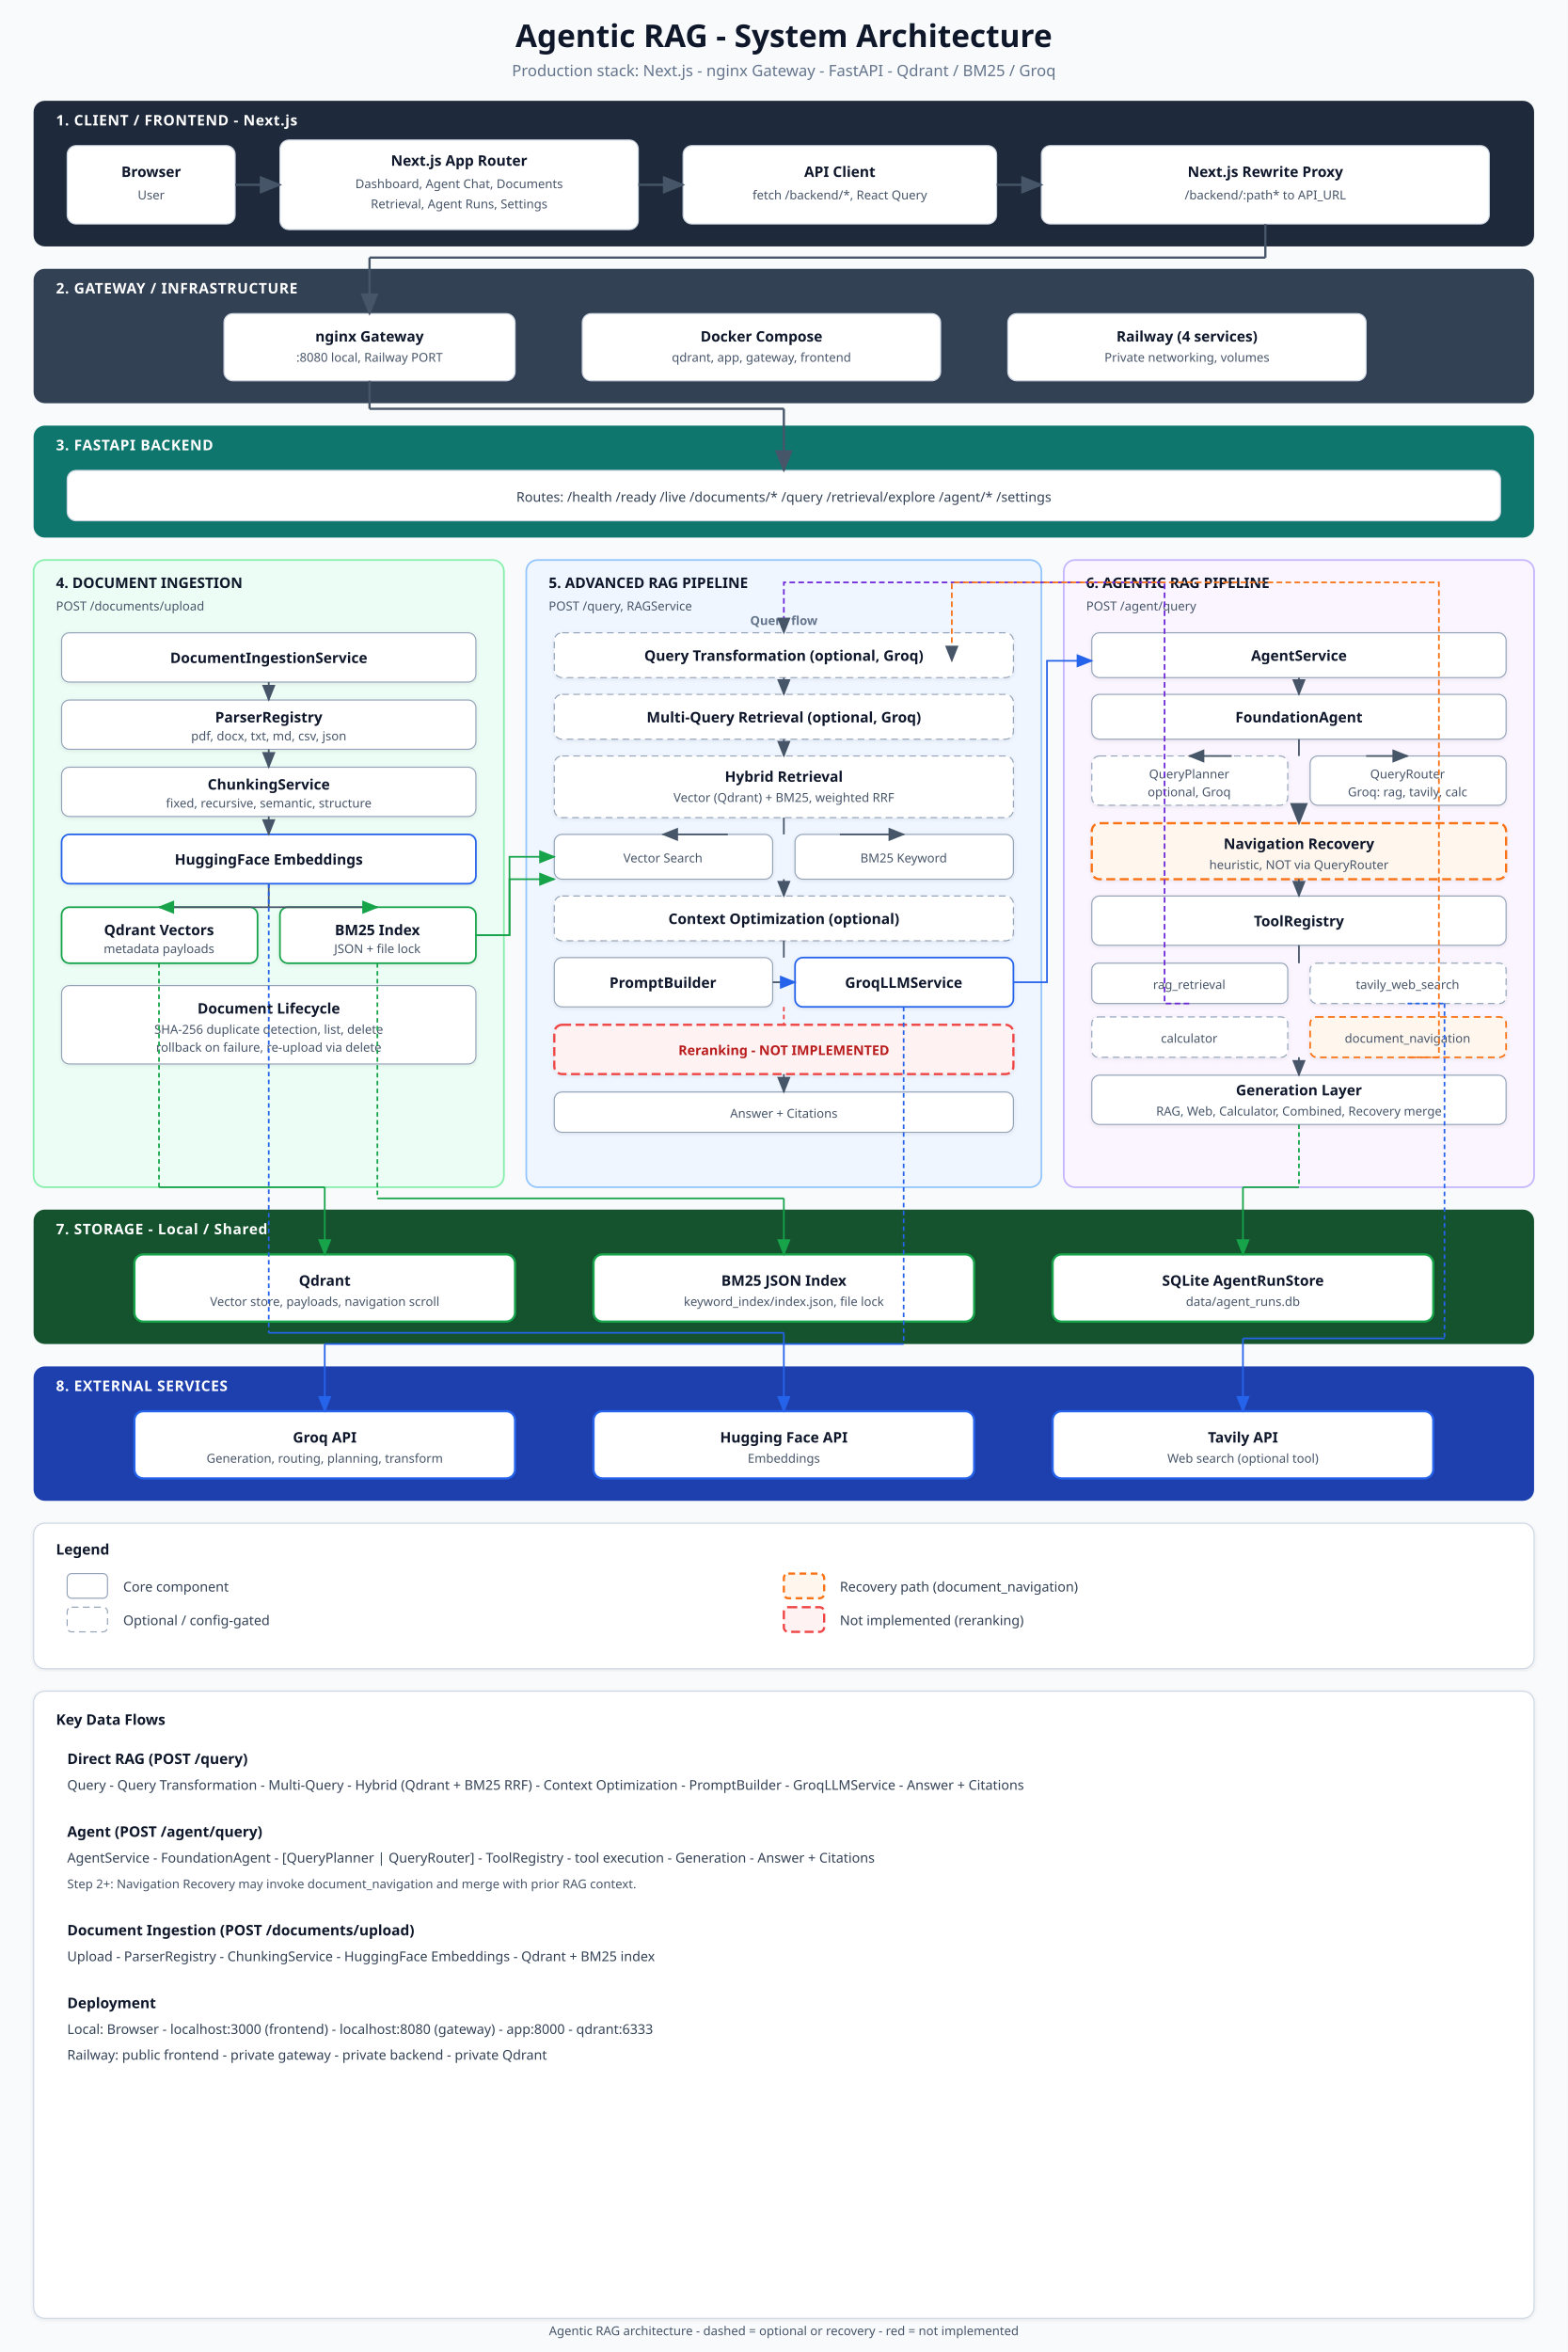
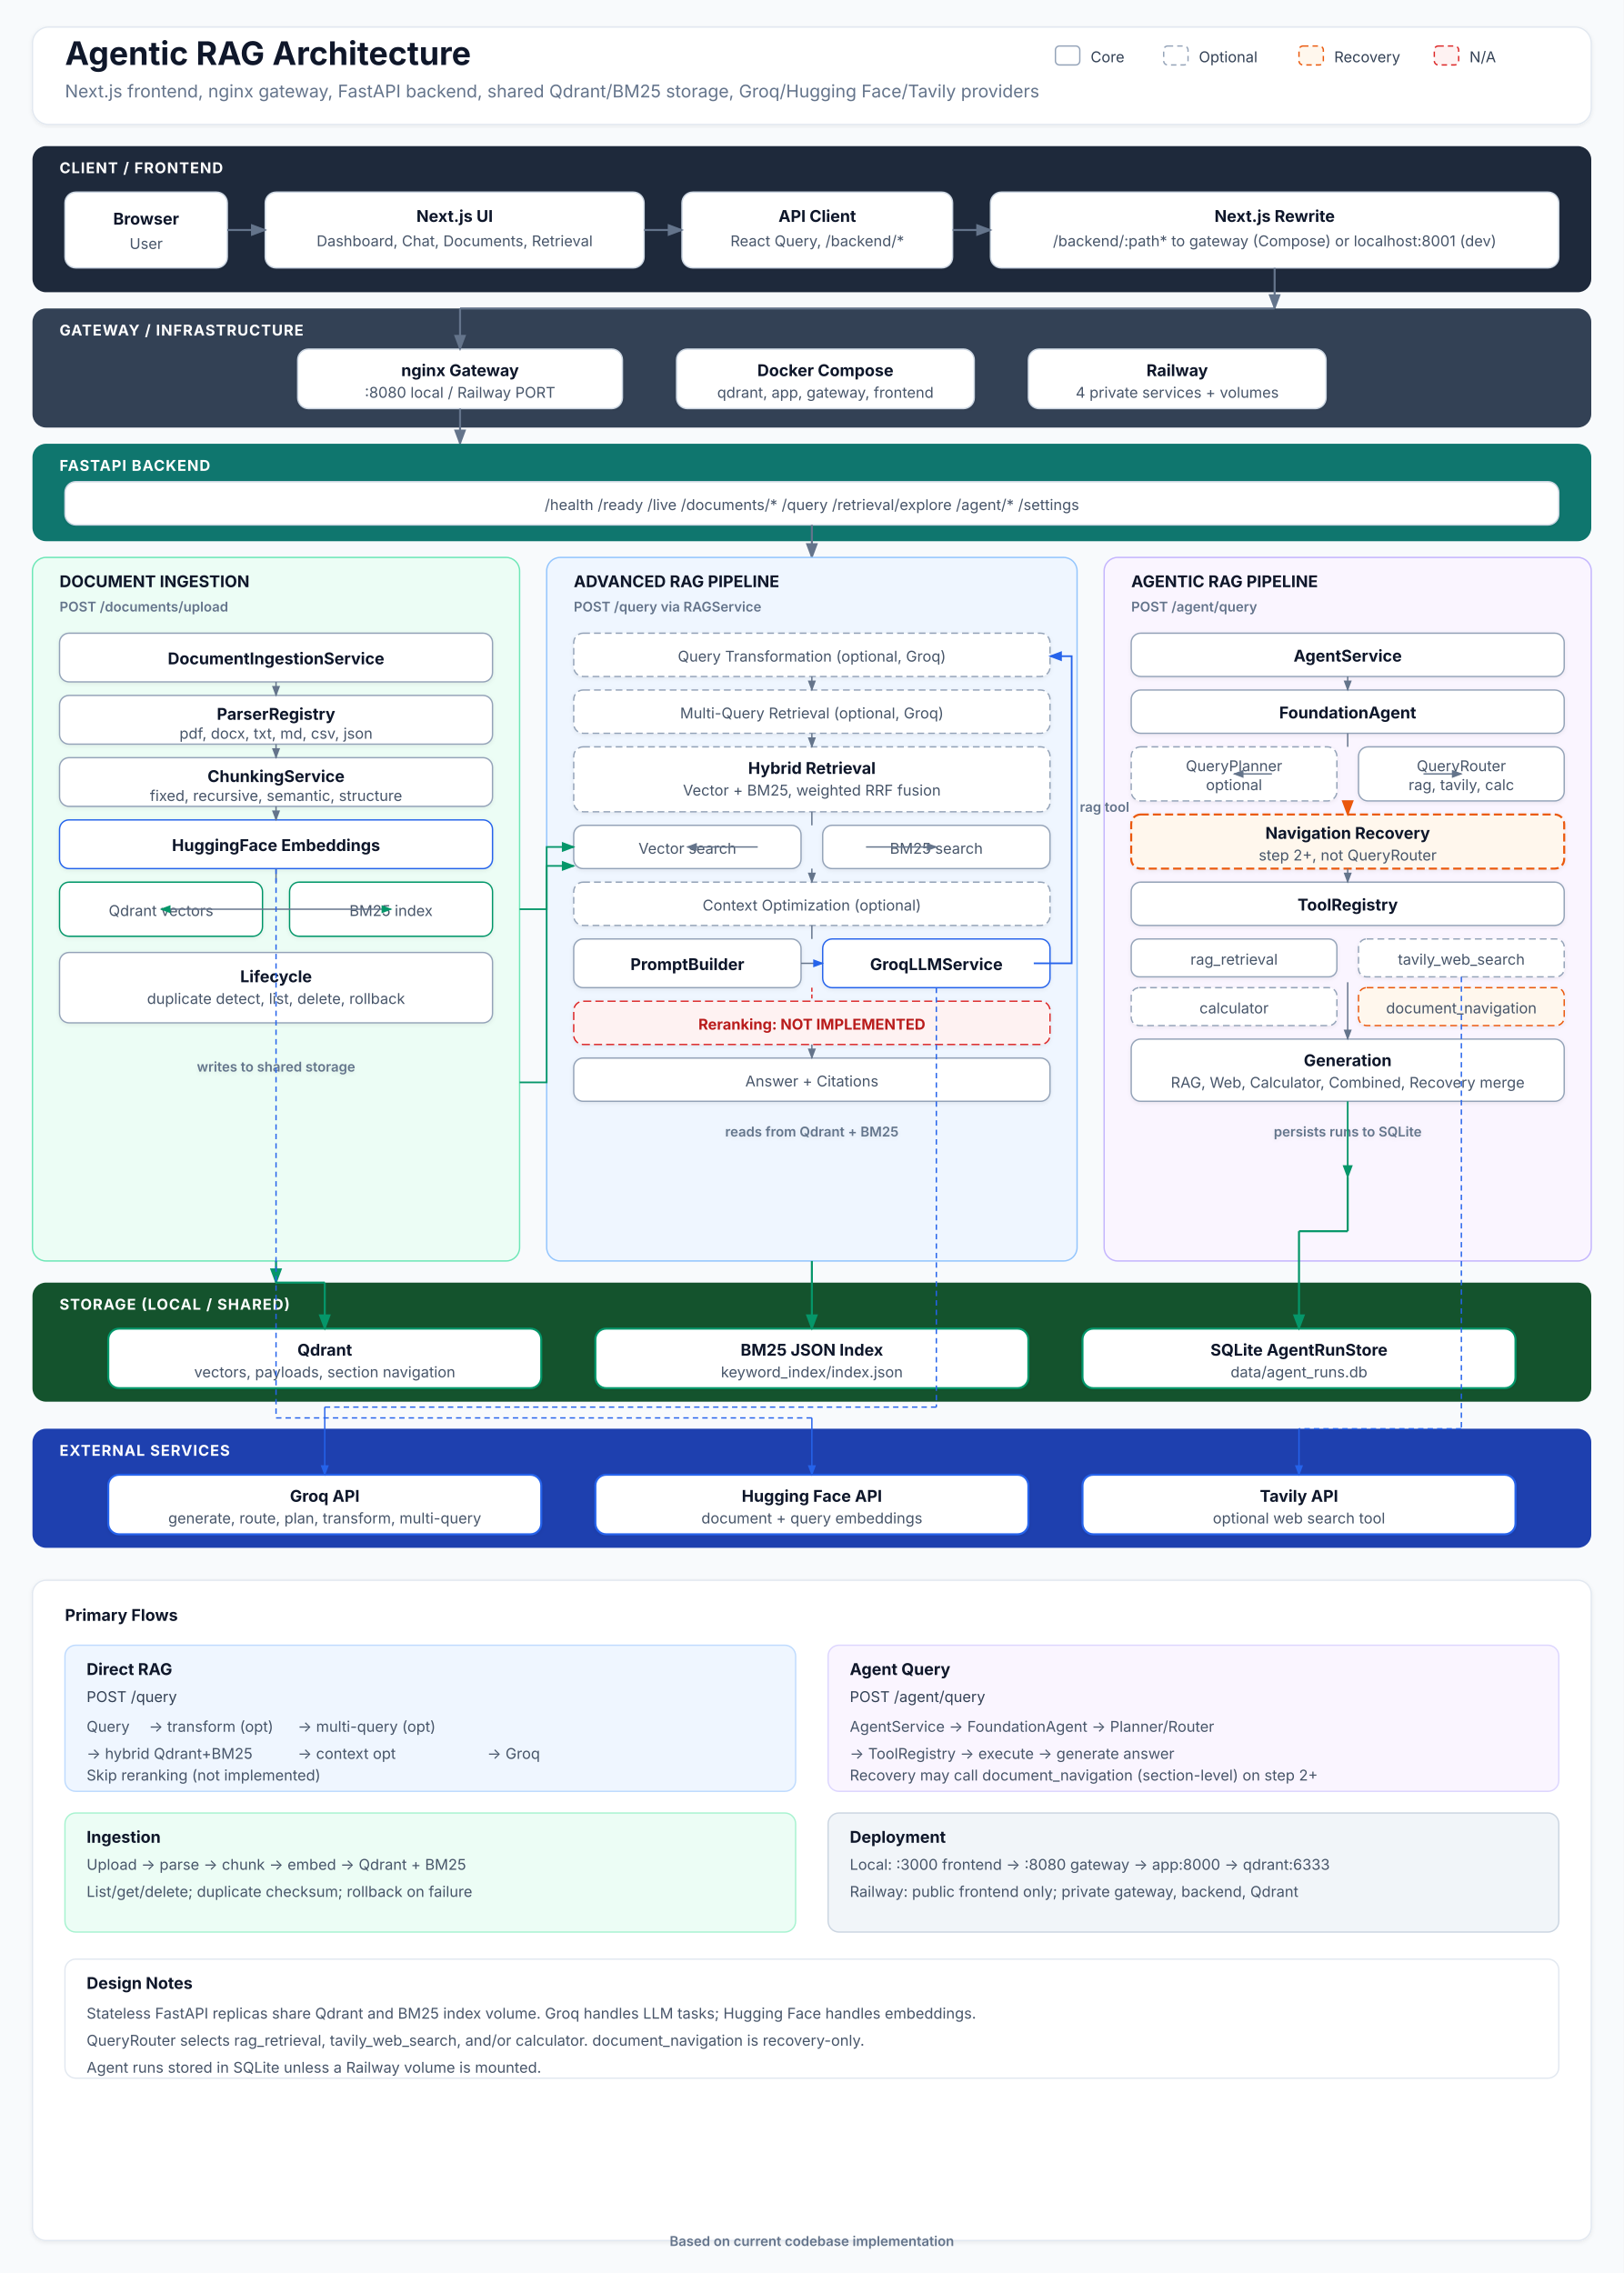
- <svg xmlns="http://www.w3.org/2000/svg" viewBox="0 0 1400 2100" role="img" aria-labelledby="title desc">
+ <svg xmlns="http://www.w3.org/2000/svg" viewBox="0 0 1200 1680" role="img" aria-labelledby="title desc">
  <defs>
-     <marker id="arrow" markerWidth="10" markerHeight="8" refX="9" refY="4" orient="auto">
-       <path d="M0,0 L10,4 L0,8 Z" fill="#475569" />
-     </marker>
-     <marker id="arrow-blue" markerWidth="10" markerHeight="8" refX="9" refY="4" orient="auto">
-       <path d="M0,0 L10,4 L0,8 Z" fill="#2563eb" />
-     </marker>
-     <marker id="arrow-green" markerWidth="10" markerHeight="8" refX="9" refY="4" orient="auto">
-       <path d="M0,0 L10,4 L0,8 Z" fill="#16a34a" />
-     </marker>
+     <marker id="a" markerWidth="8" markerHeight="6" refX="7" refY="3" orient="auto">
+       <path d="M0,0 L8,3 L0,6 Z" fill="#64748b" />
+     </marker>
+     <marker id="a-green" markerWidth="8" markerHeight="6" refX="7" refY="3" orient="auto">
+       <path d="M0,0 L8,3 L0,6 Z" fill="#059669" />
+     </marker>
+     <marker id="a-blue" markerWidth="8" markerHeight="6" refX="7" refY="3" orient="auto">
+       <path d="M0,0 L8,3 L0,6 Z" fill="#2563eb" />
+     </marker>
+     <marker id="a-orange" markerWidth="8" markerHeight="6" refX="7" refY="3" orient="auto">
+       <path d="M0,0 L8,3 L0,6 Z" fill="#ea580c" />
+     </marker>
+     <filter id="sh" x="-4%" y="-4%" width="108%" height="108%">
+       <feDropShadow dx="0" dy="1" stdDeviation="1.5" flood-color="#0f172a" flood-opacity="0.07" />
+     </filter>
    <style>
-       .title{font:700 28px 'Segoe UI',system-ui,sans-serif;fill:#0f172a}
-       .subtitle{font:400 14px 'Segoe UI',system-ui,sans-serif;fill:#64748b}
-       .layer-label{font:700 13px 'Segoe UI',system-ui,sans-serif;fill:#fff;letter-spacing:.04em}
-       .box-title{font:700 13px 'Segoe UI',system-ui,sans-serif;fill:#0f172a}
-       .box-text{font:400 12px 'Segoe UI',system-ui,sans-serif;fill:#334155}
-       .small-text{font:400 11px 'Segoe UI',system-ui,sans-serif;fill:#475569}
-       .legend-text{font:400 12px 'Segoe UI',system-ui,sans-serif;fill:#334155}
-       .flow-label{font:600 11px 'Segoe UI',system-ui,sans-serif;fill:#64748b}
-       .not-impl{font:700 12px 'Segoe UI',system-ui,sans-serif;fill:#b91c1c}
+       .h1{font:700 24px system-ui,-apple-system,sans-serif;fill:#0f172a}
+       .h2{font:400 13px system-ui,-apple-system,sans-serif;fill:#64748b}
+       .lane{font:700 11px system-ui,-apple-system,sans-serif;fill:#fff;letter-spacing:.06em}
+       .lbl{font:700 12px system-ui,-apple-system,sans-serif;fill:#0f172a}
+       .sub{font:400 11px system-ui,-apple-system,sans-serif;fill:#475569}
+       .cap{font:600 10px system-ui,-apple-system,sans-serif;fill:#64748b}
+       .note{font:400 11px system-ui,-apple-system,sans-serif;fill:#334155}
+       .bad{font:700 11px system-ui,-apple-system,sans-serif;fill:#b91c1c}
+       .leg{font:400 11px system-ui,-apple-system,sans-serif;fill:#334155}
    </style>
-     <filter id="shadow" x="-2%" y="-2%" width="104%" height="104%">
-       <feDropShadow dx="0" dy="1" stdDeviation="2" flood-color="#0f172a" flood-opacity="0.08" />
-     </filter>
  </defs>
-   <rect width="1400" height="2100" fill="#f8fafc" />
-   <text x="700" y="42" text-anchor="middle" class="title">Agentic RAG - System Architecture</text>
-   <text x="700" y="68" text-anchor="middle" class="subtitle">Production stack: Next.js - nginx Gateway - FastAPI - Qdrant / BM25 / Groq</text>
-   <rect x="30" y="90" width="1340" height="130" rx="10" fill="#1e293b" />
-   <text x="50" y="112" class="layer-label">1. CLIENT / FRONTEND - Next.js</text>
-   <g filter="url(#shadow)">
-     <rect x="60" y="130" width="150" height="70" rx="8" fill="#fff" stroke="#cbd5e1" />
-     <text x="135" y="158" text-anchor="middle" class="box-title">Browser</text>
-     <text x="135" y="178" text-anchor="middle" class="small-text">User</text>
-     <rect x="250" y="125" width="320" height="80" rx="8" fill="#fff" stroke="#cbd5e1" />
-     <text x="410" y="148" text-anchor="middle" class="box-title">Next.js App Router</text>
-     <text x="410" y="168" text-anchor="middle" class="small-text">Dashboard, Agent Chat, Documents</text>
-     <text x="410" y="186" text-anchor="middle" class="small-text">Retrieval, Agent Runs, Settings</text>
-     <rect x="610" y="130" width="280" height="70" rx="8" fill="#fff" stroke="#cbd5e1" />
-     <text x="750" y="158" text-anchor="middle" class="box-title">API Client</text>
-     <text x="750" y="178" text-anchor="middle" class="small-text">fetch /backend/*, React Query</text>
-     <rect x="930" y="130" width="400" height="70" rx="8" fill="#fff" stroke="#cbd5e1" />
-     <text x="1130" y="158" text-anchor="middle" class="box-title">Next.js Rewrite Proxy</text>
-     <text x="1130" y="178" text-anchor="middle" class="small-text">/backend/:path* to API_URL</text>
-   </g>
-   <line x1="210" y1="165" x2="250" y2="165" stroke="#475569" stroke-width="2" marker-end="url(#arrow)" />
-   <line x1="570" y1="165" x2="610" y2="165" stroke="#475569" stroke-width="2" marker-end="url(#arrow)" />
-   <line x1="890" y1="165" x2="930" y2="165" stroke="#475569" stroke-width="2" marker-end="url(#arrow)" />
-   <rect x="30" y="240" width="1340" height="120" rx="10" fill="#334155" />
-   <text x="50" y="262" class="layer-label">2. GATEWAY / INFRASTRUCTURE</text>
-   <g filter="url(#shadow)">
-     <rect x="200" y="280" width="260" height="60" rx="8" fill="#fff" stroke="#cbd5e1" />
-     <text x="330" y="305" text-anchor="middle" class="box-title">nginx Gateway</text>
-     <text x="330" y="323" text-anchor="middle" class="small-text">:8080 local, Railway PORT</text>
-     <rect x="520" y="280" width="320" height="60" rx="8" fill="#fff" stroke="#cbd5e1" />
-     <text x="680" y="305" text-anchor="middle" class="box-title">Docker Compose</text>
-     <text x="680" y="323" text-anchor="middle" class="small-text">qdrant, app, gateway, frontend</text>
-     <rect x="900" y="280" width="320" height="60" rx="8" fill="#fff" stroke="#cbd5e1" />
-     <text x="1060" y="305" text-anchor="middle" class="box-title">Railway (4 services)</text>
-     <text x="1060" y="323" text-anchor="middle" class="small-text">Private networking, volumes</text>
-   </g>
-   <line x1="1130" y1="200" x2="1130" y2="230" stroke="#475569" stroke-width="2" />
-   <line x1="1130" y1="230" x2="330" y2="230" stroke="#475569" stroke-width="2" />
-   <line x1="330" y1="230" x2="330" y2="280" stroke="#475569" stroke-width="2" marker-end="url(#arrow)" />
-   <rect x="30" y="380" width="1340" height="100" rx="10" fill="#0f766e" />
-   <text x="50" y="402" class="layer-label">3. FASTAPI BACKEND</text>
-   <g filter="url(#shadow)">
-     <rect x="60" y="420" width="1280" height="45" rx="8" fill="#fff" stroke="#cbd5e1" />
-     <text x="700" y="448" text-anchor="middle" class="box-text">Routes: /health /ready /live /documents/* /query /retrieval/explore /agent/* /settings</text>
-   </g>
-   <line x1="330" y1="340" x2="330" y2="365" stroke="#475569" stroke-width="2" />
-   <line x1="330" y1="365" x2="700" y2="365" stroke="#475569" stroke-width="2" />
-   <line x1="700" y1="365" x2="700" y2="420" stroke="#475569" stroke-width="2" marker-end="url(#arrow)" />
-   <rect x="30" y="500" width="420" height="560" rx="10" fill="#ecfdf5" stroke="#86efac" stroke-width="1.5" />
-   <text x="50" y="525" class="box-title" fill="#166534">4. DOCUMENT INGESTION</text>
-   <text x="50" y="545" class="small-text" fill="#166534">POST /documents/upload</text>
-   <g filter="url(#shadow)">
-     <rect x="55" y="565" width="370" height="44" rx="7" fill="#fff" stroke="#94a3b8" />
-     <text x="240" y="592" text-anchor="middle" class="box-title">DocumentIngestionService</text>
-     <rect x="55" y="625" width="370" height="44" rx="7" fill="#fff" stroke="#94a3b8" />
-     <text x="240" y="645" text-anchor="middle" class="box-title">ParserRegistry</text>
-     <text x="240" y="661" text-anchor="middle" class="small-text">pdf, docx, txt, md, csv, json</text>
-     <rect x="55" y="685" width="370" height="44" rx="7" fill="#fff" stroke="#94a3b8" />
-     <text x="240" y="705" text-anchor="middle" class="box-title">ChunkingService</text>
-     <text x="240" y="721" text-anchor="middle" class="small-text">fixed, recursive, semantic, structure</text>
-     <rect x="55" y="745" width="370" height="44" rx="7" fill="#fff" stroke="#2563eb" stroke-width="1.5" />
-     <text x="240" y="772" text-anchor="middle" class="box-title">HuggingFace Embeddings</text>
-     <rect x="55" y="810" width="175" height="50" rx="7" fill="#fff" stroke="#16a34a" stroke-width="1.5" />
-     <text x="142" y="835" text-anchor="middle" class="box-title">Qdrant Vectors</text>
-     <text x="142" y="851" text-anchor="middle" class="small-text">metadata payloads</text>
-     <rect x="250" y="810" width="175" height="50" rx="7" fill="#fff" stroke="#16a34a" stroke-width="1.5" />
-     <text x="337" y="835" text-anchor="middle" class="box-title">BM25 Index</text>
-     <text x="337" y="851" text-anchor="middle" class="small-text">JSON + file lock</text>
-     <rect x="55" y="880" width="370" height="70" rx="7" fill="#fff" stroke="#94a3b8" />
-     <text x="240" y="905" text-anchor="middle" class="box-title">Document Lifecycle</text>
-     <text x="240" y="923" text-anchor="middle" class="small-text">SHA-256 duplicate detection, list, delete</text>
-     <text x="240" y="939" text-anchor="middle" class="small-text">rollback on failure, re-upload via delete</text>
-   </g>
-   <line x1="240" y1="609" x2="240" y2="625" stroke="#475569" stroke-width="1.5" marker-end="url(#arrow)" />
-   <line x1="240" y1="669" x2="240" y2="685" stroke="#475569" stroke-width="1.5" marker-end="url(#arrow)" />
-   <line x1="240" y1="729" x2="240" y2="745" stroke="#475569" stroke-width="1.5" marker-end="url(#arrow)" />
-   <line x1="240" y1="789" x2="240" y2="810" stroke="#475569" stroke-width="1.5" />
-   <line x1="240" y1="810" x2="142" y2="810" stroke="#475569" stroke-width="1.5" marker-end="url(#arrow-green)" />
-   <line x1="240" y1="810" x2="337" y2="810" stroke="#475569" stroke-width="1.5" marker-end="url(#arrow-green)" />
-   <rect x="470" y="500" width="460" height="560" rx="10" fill="#eff6ff" stroke="#93c5fd" stroke-width="1.5" />
-   <text x="490" y="525" class="box-title" fill="#1d4ed8">5. ADVANCED RAG PIPELINE</text>
-   <text x="490" y="545" class="small-text" fill="#1d4ed8">POST /query, RAGService</text>
-   <g filter="url(#shadow)">
-     <rect x="495" y="565" width="410" height="40" rx="7" fill="#fff" stroke="#94a3b8" stroke-dasharray="6 4" />
-     <text x="700" y="590" text-anchor="middle" class="box-title">Query Transformation (optional, Groq)</text>
-     <rect x="495" y="620" width="410" height="40" rx="7" fill="#fff" stroke="#94a3b8" stroke-dasharray="6 4" />
-     <text x="700" y="645" text-anchor="middle" class="box-title">Multi-Query Retrieval (optional, Groq)</text>
-     <rect x="495" y="675" width="410" height="55" rx="7" fill="#fff" stroke="#94a3b8" stroke-dasharray="6 4" />
-     <text x="700" y="698" text-anchor="middle" class="box-title">Hybrid Retrieval</text>
-     <text x="700" y="716" text-anchor="middle" class="small-text">Vector (Qdrant) + BM25, weighted RRF</text>
-     <rect x="495" y="745" width="195" height="40" rx="7" fill="#fff" stroke="#94a3b8" />
-     <text x="592" y="770" text-anchor="middle" class="small-text">Vector Search</text>
-     <rect x="710" y="745" width="195" height="40" rx="7" fill="#fff" stroke="#94a3b8" />
-     <text x="807" y="770" text-anchor="middle" class="small-text">BM25 Keyword</text>
-     <rect x="495" y="800" width="410" height="40" rx="7" fill="#fff" stroke="#94a3b8" stroke-dasharray="6 4" />
-     <text x="700" y="825" text-anchor="middle" class="box-title">Context Optimization (optional)</text>
-     <rect x="495" y="855" width="195" height="44" rx="7" fill="#fff" stroke="#94a3b8" />
-     <text x="592" y="882" text-anchor="middle" class="box-title">PromptBuilder</text>
-     <rect x="710" y="855" width="195" height="44" rx="7" fill="#fff" stroke="#2563eb" stroke-width="1.5" />
-     <text x="807" y="882" text-anchor="middle" class="box-title">GroqLLMService</text>
-     <rect x="495" y="915" width="410" height="44" rx="7" fill="#fef2f2" stroke="#ef4444" stroke-width="2" stroke-dasharray="8 4" />
-     <text x="700" y="942" text-anchor="middle" class="not-impl">Reranking - NOT IMPLEMENTED</text>
-     <rect x="495" y="975" width="410" height="36" rx="7" fill="#fff" stroke="#94a3b8" />
-     <text x="700" y="998" text-anchor="middle" class="small-text">Answer + Citations</text>
-   </g>
-   <line x1="700" y1="605" x2="700" y2="620" stroke="#475569" stroke-width="1.5" marker-end="url(#arrow)" />
-   <line x1="700" y1="660" x2="700" y2="675" stroke="#475569" stroke-width="1.5" marker-end="url(#arrow)" />
-   <line x1="700" y1="730" x2="700" y2="745" stroke="#475569" stroke-width="1.5" />
-   <line x1="650" y1="745" x2="592" y2="745" stroke="#475569" stroke-width="1.5" marker-end="url(#arrow)" />
-   <line x1="750" y1="745" x2="807" y2="745" stroke="#475569" stroke-width="1.5" marker-end="url(#arrow)" />
-   <line x1="700" y1="785" x2="700" y2="800" stroke="#475569" stroke-width="1.5" marker-end="url(#arrow)" />
-   <line x1="700" y1="840" x2="700" y2="855" stroke="#475569" stroke-width="1.5" />
-   <line x1="690" y1="877" x2="710" y2="877" stroke="#475569" stroke-width="1.5" marker-end="url(#arrow-blue)" />
-   <line x1="700" y1="899" x2="700" y2="915" stroke="#ef4444" stroke-width="1.5" stroke-dasharray="4 3" />
-   <line x1="700" y1="959" x2="700" y2="975" stroke="#475569" stroke-width="1.5" marker-end="url(#arrow)" />
-   <text x="700" y="558" text-anchor="middle" class="flow-label">Query flow</text>
-   <rect x="950" y="500" width="420" height="560" rx="10" fill="#faf5ff" stroke="#c4b5fd" stroke-width="1.5" />
-   <text x="970" y="525" class="box-title" fill="#6d28d9">6. AGENTIC RAG PIPELINE</text>
-   <text x="970" y="545" class="small-text" fill="#6d28d9">POST /agent/query</text>
-   <g filter="url(#shadow)">
-     <rect x="975" y="565" width="370" height="40" rx="7" fill="#fff" stroke="#94a3b8" />
-     <text x="1160" y="590" text-anchor="middle" class="box-title">AgentService</text>
-     <rect x="975" y="620" width="370" height="40" rx="7" fill="#fff" stroke="#94a3b8" />
-     <text x="1160" y="645" text-anchor="middle" class="box-title">FoundationAgent</text>
-     <rect x="975" y="675" width="175" height="44" rx="7" fill="#fff" stroke="#94a3b8" stroke-dasharray="6 4" />
-     <text x="1062" y="695" text-anchor="middle" class="small-text">QueryPlanner</text>
-     <text x="1062" y="711" text-anchor="middle" class="small-text">optional, Groq</text>
-     <rect x="1170" y="675" width="175" height="44" rx="7" fill="#fff" stroke="#94a3b8" />
-     <text x="1257" y="695" text-anchor="middle" class="small-text">QueryRouter</text>
-     <text x="1257" y="711" text-anchor="middle" class="small-text">Groq: rag, tavily, calc</text>
-     <rect x="975" y="735" width="370" height="50" rx="7" fill="#fff7ed" stroke="#f97316" stroke-width="2" stroke-dasharray="8 4" />
-     <text x="1160" y="758" text-anchor="middle" class="box-title" fill="#c2410c">Navigation Recovery</text>
-     <text x="1160" y="776" text-anchor="middle" class="small-text" fill="#c2410c">heuristic, NOT via QueryRouter</text>
-     <rect x="975" y="800" width="370" height="44" rx="7" fill="#fff" stroke="#94a3b8" />
-     <text x="1160" y="827" text-anchor="middle" class="box-title">ToolRegistry</text>
-     <rect x="975" y="860" width="175" height="36" rx="6" fill="#fff" stroke="#94a3b8" />
-     <text x="1062" y="883" text-anchor="middle" class="small-text">rag_retrieval</text>
-     <rect x="1170" y="860" width="175" height="36" rx="6" fill="#fff" stroke="#94a3b8" stroke-dasharray="6 4" />
-     <text x="1257" y="883" text-anchor="middle" class="small-text">tavily_web_search</text>
-     <rect x="975" y="908" width="175" height="36" rx="6" fill="#fff" stroke="#94a3b8" stroke-dasharray="6 4" />
-     <text x="1062" y="931" text-anchor="middle" class="small-text">calculator</text>
-     <rect x="1170" y="908" width="175" height="36" rx="6" fill="#fff7ed" stroke="#f97316" stroke-width="1.5" stroke-dasharray="6 4" />
-     <text x="1257" y="931" text-anchor="middle" class="small-text">document_navigation</text>
-     <rect x="975" y="960" width="370" height="44" rx="7" fill="#fff" stroke="#94a3b8" />
-     <text x="1160" y="978" text-anchor="middle" class="box-title">Generation Layer</text>
-     <text x="1160" y="996" text-anchor="middle" class="small-text">RAG, Web, Calculator, Combined, Recovery merge</text>
-   </g>
-   <line x1="1160" y1="605" x2="1160" y2="620" stroke="#475569" stroke-width="1.5" marker-end="url(#arrow)" />
-   <line x1="1160" y1="660" x2="1160" y2="675" stroke="#475569" stroke-width="1.5" />
-   <line x1="1100" y1="675" x2="1062" y2="675" stroke="#475569" stroke-width="1.5" marker-end="url(#arrow)" />
-   <line x1="1220" y1="675" x2="1257" y2="675" stroke="#475569" stroke-width="1.5" marker-end="url(#arrow)" />
-   <line x1="1160" y1="719" x2="1160" y2="735" stroke="#f97316" stroke-width="2" stroke-dasharray="5 3" marker-end="url(#arrow)" />
-   <line x1="1160" y1="785" x2="1160" y2="800" stroke="#475569" stroke-width="1.5" marker-end="url(#arrow)" />
-   <line x1="1160" y1="844" x2="1160" y2="860" stroke="#475569" stroke-width="1.5" />
-   <line x1="1160" y1="944" x2="1160" y2="960" stroke="#475569" stroke-width="1.5" marker-end="url(#arrow)" />
-   <path d="M 425 835 L 455 835 L 455 765 L 495 765" fill="none" stroke="#16a34a" stroke-width="1.5" marker-end="url(#arrow-green)" />
-   <path d="M 425 835 L 455 835 L 455 785 L 495 785" fill="none" stroke="#16a34a" stroke-width="1.5" marker-end="url(#arrow-green)" />
-   <path d="M 905 877 L 935 877 L 935 590 L 975 590" fill="none" stroke="#2563eb" stroke-width="1.5" marker-end="url(#arrow-blue)" />
-   <path d="M 1062 896 L 1040 896 L 1040 520 L 700 520 L 700 565" fill="none" stroke="#6d28d9" stroke-width="1.5" stroke-dasharray="5 3" marker-end="url(#arrow)" />
-   <path d="M 1257 944 L 1285 944 L 1285 520 L 850 520 L 850 590" fill="none" stroke="#f97316" stroke-width="1.5" stroke-dasharray="5 3" marker-end="url(#arrow)" />
-   <rect x="30" y="1080" width="1340" height="120" rx="10" fill="#14532d" />
-   <text x="50" y="1102" class="layer-label">7. STORAGE - Local / Shared</text>
-   <g filter="url(#shadow)">
-     <rect x="120" y="1120" width="340" height="60" rx="8" fill="#fff" stroke="#16a34a" stroke-width="2" />
-     <text x="290" y="1148" text-anchor="middle" class="box-title">Qdrant</text>
-     <text x="290" y="1166" text-anchor="middle" class="small-text">Vector store, payloads, navigation scroll</text>
-     <rect x="530" y="1120" width="340" height="60" rx="8" fill="#fff" stroke="#16a34a" stroke-width="2" />
-     <text x="700" y="1148" text-anchor="middle" class="box-title">BM25 JSON Index</text>
-     <text x="700" y="1166" text-anchor="middle" class="small-text">keyword_index/index.json, file lock</text>
-     <rect x="940" y="1120" width="340" height="60" rx="8" fill="#fff" stroke="#16a34a" stroke-width="2" />
-     <text x="1110" y="1148" text-anchor="middle" class="box-title">SQLite AgentRunStore</text>
-     <text x="1110" y="1166" text-anchor="middle" class="small-text">data/agent_runs.db</text>
-   </g>
-   <line x1="142" y1="860" x2="142" y2="1060" stroke="#16a34a" stroke-width="1.5" stroke-dasharray="4 3" />
-   <line x1="142" y1="1060" x2="290" y2="1060" stroke="#16a34a" stroke-width="1.5" />
-   <line x1="290" y1="1060" x2="290" y2="1120" stroke="#16a34a" stroke-width="1.5" marker-end="url(#arrow-green)" />
-   <line x1="337" y1="860" x2="337" y2="1070" stroke="#16a34a" stroke-width="1.5" stroke-dasharray="4 3" />
-   <line x1="337" y1="1070" x2="700" y2="1070" stroke="#16a34a" stroke-width="1.5" />
-   <line x1="700" y1="1070" x2="700" y2="1120" stroke="#16a34a" stroke-width="1.5" marker-end="url(#arrow-green)" />
-   <line x1="1160" y1="1004" x2="1160" y2="1060" stroke="#16a34a" stroke-width="1.5" stroke-dasharray="4 3" />
-   <line x1="1160" y1="1060" x2="1110" y2="1060" stroke="#16a34a" stroke-width="1.5" />
-   <line x1="1110" y1="1060" x2="1110" y2="1120" stroke="#16a34a" stroke-width="1.5" marker-end="url(#arrow-green)" />
-   <rect x="30" y="1220" width="1340" height="120" rx="10" fill="#1e40af" />
-   <text x="50" y="1242" class="layer-label">8. EXTERNAL SERVICES</text>
-   <g filter="url(#shadow)">
-     <rect x="120" y="1260" width="340" height="60" rx="8" fill="#fff" stroke="#2563eb" stroke-width="2" />
-     <text x="290" y="1288" text-anchor="middle" class="box-title">Groq API</text>
-     <text x="290" y="1306" text-anchor="middle" class="small-text">Generation, routing, planning, transform</text>
-     <rect x="530" y="1260" width="340" height="60" rx="8" fill="#fff" stroke="#2563eb" stroke-width="2" />
-     <text x="700" y="1288" text-anchor="middle" class="box-title">Hugging Face API</text>
-     <text x="700" y="1306" text-anchor="middle" class="small-text">Embeddings</text>
-     <rect x="940" y="1260" width="340" height="60" rx="8" fill="#fff" stroke="#2563eb" stroke-width="2" />
-     <text x="1110" y="1288" text-anchor="middle" class="box-title">Tavily API</text>
-     <text x="1110" y="1306" text-anchor="middle" class="small-text">Web search (optional tool)</text>
-   </g>
-   <line x1="807" y1="899" x2="807" y2="1200" stroke="#2563eb" stroke-width="1.5" stroke-dasharray="4 3" />
-   <line x1="807" y1="1200" x2="290" y2="1200" stroke="#2563eb" stroke-width="1.5" />
-   <line x1="290" y1="1200" x2="290" y2="1260" stroke="#2563eb" stroke-width="1.5" marker-end="url(#arrow-blue)" />
-   <line x1="240" y1="789" x2="240" y2="1190" stroke="#2563eb" stroke-width="1.5" stroke-dasharray="4 3" />
-   <line x1="240" y1="1190" x2="700" y2="1190" stroke="#2563eb" stroke-width="1.5" />
-   <line x1="700" y1="1190" x2="700" y2="1260" stroke="#2563eb" stroke-width="1.5" marker-end="url(#arrow-blue)" />
-   <line x1="1257" y1="896" x2="1290" y2="896" stroke="#2563eb" stroke-width="1.5" stroke-dasharray="4 3" />
-   <line x1="1290" y1="896" x2="1290" y2="1195" stroke="#2563eb" stroke-width="1.5" stroke-dasharray="4 3" />
-   <line x1="1290" y1="1195" x2="1110" y2="1195" stroke="#2563eb" stroke-width="1.5" />
-   <line x1="1110" y1="1195" x2="1110" y2="1260" stroke="#2563eb" stroke-width="1.5" marker-end="url(#arrow-blue)" />
-   <rect x="30" y="1360" width="1340" height="130" rx="10" fill="#fff" stroke="#cbd5e1" filter="url(#shadow)" />
-   <text x="50" y="1388" class="box-title">Legend</text>
-   <rect x="60" y="1405" width="36" height="22" rx="4" fill="#fff" stroke="#94a3b8" />
-   <text x="110" y="1421" class="legend-text">Core component</text>
-   <rect x="60" y="1435" width="36" height="22" rx="4" fill="#fff" stroke="#94a3b8" stroke-dasharray="6 4" />
-   <text x="110" y="1451" class="legend-text">Optional / config-gated</text>
-   <rect x="700" y="1405" width="36" height="22" rx="4" fill="#fff7ed" stroke="#f97316" stroke-width="2" stroke-dasharray="6 4" />
-   <text x="750" y="1421" class="legend-text">Recovery path (document_navigation)</text>
-   <rect x="700" y="1435" width="36" height="22" rx="4" fill="#fef2f2" stroke="#ef4444" stroke-width="2" stroke-dasharray="8 4" />
-   <text x="750" y="1451" class="legend-text">Not implemented (reranking)</text>
-   <rect x="30" y="1510" width="1340" height="560" rx="10" fill="#fff" stroke="#cbd5e1" filter="url(#shadow)" />
-   <text x="50" y="1540" class="box-title">Key Data Flows</text>
-   <text x="60" y="1575" class="box-title">Direct RAG (POST /query)</text>
-   <text x="60" y="1598" class="box-text">Query - Query Transformation - Multi-Query - Hybrid (Qdrant + BM25 RRF) - Context Optimization - PromptBuilder - GroqLLMService - Answer + Citations</text>
-   <text x="60" y="1640" class="box-title">Agent (POST /agent/query)</text>
-   <text x="60" y="1663" class="box-text">AgentService - FoundationAgent - [QueryPlanner | QueryRouter] - ToolRegistry - tool execution - Generation - Answer + Citations</text>
-   <text x="60" y="1686" class="small-text">Step 2+: Navigation Recovery may invoke document_navigation and merge with prior RAG context.</text>
-   <text x="60" y="1728" class="box-title">Document Ingestion (POST /documents/upload)</text>
-   <text x="60" y="1751" class="box-text">Upload - ParserRegistry - ChunkingService - HuggingFace Embeddings - Qdrant + BM25 index</text>
-   <text x="60" y="1793" class="box-title">Deployment</text>
-   <text x="60" y="1816" class="box-text">Local: Browser - localhost:3000 (frontend) - localhost:8080 (gateway) - app:8000 - qdrant:6333</text>
-   <text x="60" y="1839" class="box-text">Railway: public frontend - private gateway - private backend - private Qdrant</text>
-   <text x="700" y="2085" text-anchor="middle" class="small-text">Agentic RAG architecture - dashed = optional or recovery - red = not implemented</text>
+   <rect width="1200" height="1680" fill="#f8fafc" />
+   <rect x="24" y="20" width="1152" height="72" rx="12" fill="#fff" stroke="#e2e8f0" filter="url(#sh)" />
+   <text x="48" y="48" class="h1">Agentic RAG Architecture</text>
+   <text x="48" y="72" class="h2">Next.js frontend, nginx gateway, FastAPI backend, shared Qdrant/BM25 storage, Groq/Hugging Face/Tavily providers</text>
+   <rect x="780" y="34" width="18" height="14" rx="3" fill="#fff" stroke="#94a3b8" />
+   <text x="806" y="46" class="leg">Core</text>
+   <rect x="860" y="34" width="18" height="14" rx="3" fill="#fff" stroke="#94a3b8" stroke-dasharray="4 3" />
+   <text x="886" y="46" class="leg">Optional</text>
+   <rect x="960" y="34" width="18" height="14" rx="3" fill="#fff7ed" stroke="#ea580c" stroke-dasharray="4 3" />
+   <text x="986" y="46" class="leg">Recovery</text>
+   <rect x="1060" y="34" width="18" height="14" rx="3" fill="#fef2f2" stroke="#dc2626" stroke-dasharray="4 3" />
+   <text x="1086" y="46" class="leg">N/A</text>
+   <rect x="24" y="108" width="1152" height="108" rx="10" fill="#1e293b" />
+   <text x="44" y="128" class="lane">CLIENT / FRONTEND</text>
+   <g filter="url(#sh)">
+     <rect x="48" y="142" width="120" height="56" rx="8" fill="#fff" stroke="#cbd5e1" />
+     <text x="108" y="166" text-anchor="middle" class="lbl">Browser</text>
+     <text x="108" y="184" text-anchor="middle" class="sub">User</text>
+     <rect x="196" y="142" width="280" height="56" rx="8" fill="#fff" stroke="#cbd5e1" />
+     <text x="336" y="164" text-anchor="middle" class="lbl">Next.js UI</text>
+     <text x="336" y="182" text-anchor="middle" class="sub">Dashboard, Chat, Documents, Retrieval</text>
+     <rect x="504" y="142" width="200" height="56" rx="8" fill="#fff" stroke="#cbd5e1" />
+     <text x="604" y="164" text-anchor="middle" class="lbl">API Client</text>
+     <text x="604" y="182" text-anchor="middle" class="sub">React Query, /backend/*</text>
+     <rect x="732" y="142" width="420" height="56" rx="8" fill="#fff" stroke="#cbd5e1" />
+     <text x="942" y="164" text-anchor="middle" class="lbl">Next.js Rewrite</text>
+     <text x="942" y="182" text-anchor="middle" class="sub">/backend/:path* to gateway (Compose) or localhost:8001 (dev)</text>
+   </g>
+   <line x1="168" y1="170" x2="196" y2="170" stroke="#64748b" stroke-width="1.5" marker-end="url(#a)" />
+   <line x1="476" y1="170" x2="504" y2="170" stroke="#64748b" stroke-width="1.5" marker-end="url(#a)" />
+   <line x1="704" y1="170" x2="732" y2="170" stroke="#64748b" stroke-width="1.5" marker-end="url(#a)" />
+   <line x1="942" y1="198" x2="942" y2="228" stroke="#64748b" stroke-width="1.5" marker-end="url(#a)" />
+   <rect x="24" y="228" width="1152" height="88" rx="10" fill="#334155" />
+   <text x="44" y="248" class="lane">GATEWAY / INFRASTRUCTURE</text>
+   <g filter="url(#sh)">
+     <rect x="220" y="258" width="240" height="44" rx="8" fill="#fff" stroke="#cbd5e1" />
+     <text x="340" y="278" text-anchor="middle" class="lbl">nginx Gateway</text>
+     <text x="340" y="294" text-anchor="middle" class="sub">:8080 local / Railway PORT</text>
+     <rect x="500" y="258" width="220" height="44" rx="8" fill="#fff" stroke="#cbd5e1" />
+     <text x="610" y="278" text-anchor="middle" class="lbl">Docker Compose</text>
+     <text x="610" y="294" text-anchor="middle" class="sub">qdrant, app, gateway, frontend</text>
+     <rect x="760" y="258" width="220" height="44" rx="8" fill="#fff" stroke="#cbd5e1" />
+     <text x="870" y="278" text-anchor="middle" class="lbl">Railway</text>
+     <text x="870" y="294" text-anchor="middle" class="sub">4 private services + volumes</text>
+   </g>
+   <line x1="942" y1="228" x2="340" y2="228" stroke="#64748b" stroke-width="1.5" />
+   <line x1="340" y1="228" x2="340" y2="258" stroke="#64748b" stroke-width="1.5" marker-end="url(#a)" />
+   <line x1="340" y1="302" x2="340" y2="328" stroke="#64748b" stroke-width="1.5" marker-end="url(#a)" />
+   <rect x="24" y="328" width="1152" height="72" rx="10" fill="#0f766e" />
+   <text x="44" y="348" class="lane">FASTAPI BACKEND</text>
+   <g filter="url(#sh)">
+     <rect x="48" y="356" width="1104" height="32" rx="8" fill="#fff" stroke="#cbd5e1" />
+     <text x="600" y="377" text-anchor="middle" class="sub">/health /ready /live /documents/* /query /retrieval/explore /agent/* /settings</text>
+   </g>
+   <line x1="600" y1="388" x2="600" y2="412" stroke="#64748b" stroke-width="1.5" marker-end="url(#a)" />
+   <rect x="24" y="412" width="360" height="520" rx="10" fill="#ecfdf5" stroke="#6ee7b7" />
+   <text x="44" y="434" class="lbl" fill="#065f46">DOCUMENT INGESTION</text>
+   <text x="44" y="452" class="cap" fill="#047857">POST /documents/upload</text>
+   <g filter="url(#sh)">
+     <rect x="44" y="468" width="320" height="36" rx="7" fill="#fff" stroke="#94a3b8" />
+     <text x="204" y="491" text-anchor="middle" class="lbl">DocumentIngestionService</text>
+     <rect x="44" y="514" width="320" height="36" rx="7" fill="#fff" stroke="#94a3b8" />
+     <text x="204" y="532" text-anchor="middle" class="lbl">ParserRegistry</text>
+     <text x="204" y="546" text-anchor="middle" class="sub">pdf, docx, txt, md, csv, json</text>
+     <rect x="44" y="560" width="320" height="36" rx="7" fill="#fff" stroke="#94a3b8" />
+     <text x="204" y="578" text-anchor="middle" class="lbl">ChunkingService</text>
+     <text x="204" y="592" text-anchor="middle" class="sub">fixed, recursive, semantic, structure</text>
+     <rect x="44" y="606" width="320" height="36" rx="7" fill="#fff" stroke="#2563eb" />
+     <text x="204" y="629" text-anchor="middle" class="lbl">HuggingFace Embeddings</text>
+     <rect x="44" y="652" width="150" height="40" rx="7" fill="#fff" stroke="#059669" />
+     <text x="119" y="677" text-anchor="middle" class="sub">Qdrant vectors</text>
+     <rect x="214" y="652" width="150" height="40" rx="7" fill="#fff" stroke="#059669" />
+     <text x="289" y="677" text-anchor="middle" class="sub">BM25 index</text>
+     <rect x="44" y="704" width="320" height="52" rx="7" fill="#fff" stroke="#94a3b8" />
+     <text x="204" y="726" text-anchor="middle" class="lbl">Lifecycle</text>
+     <text x="204" y="742" text-anchor="middle" class="sub">duplicate detect, list, delete, rollback</text>
+     <text x="204" y="792" text-anchor="middle" class="cap">writes to shared storage</text>
+   </g>
+   <line x1="204" y1="504" x2="204" y2="514" stroke="#64748b" marker-end="url(#a)" />
+   <line x1="204" y1="550" x2="204" y2="560" stroke="#64748b" marker-end="url(#a)" />
+   <line x1="204" y1="596" x2="204" y2="606" stroke="#64748b" marker-end="url(#a)" />
+   <line x1="204" y1="642" x2="204" y2="652" stroke="#64748b" />
+   <line x1="204" y1="672" x2="119" y2="672" stroke="#64748b" marker-end="url(#a-green)" />
+   <line x1="204" y1="672" x2="289" y2="672" stroke="#64748b" marker-end="url(#a-green)" />
+   <rect x="404" y="412" width="392" height="520" rx="10" fill="#eff6ff" stroke="#93c5fd" />
+   <text x="424" y="434" class="lbl" fill="#1d4ed8">ADVANCED RAG PIPELINE</text>
+   <text x="424" y="452" class="cap" fill="#1e40af">POST /query via RAGService</text>
+   <g filter="url(#sh)">
+     <rect x="424" y="468" width="352" height="32" rx="7" fill="#fff" stroke="#94a3b8" stroke-dasharray="5 3" />
+     <text x="600" y="489" text-anchor="middle" class="sub">Query Transformation (optional, Groq)</text>
+     <rect x="424" y="510" width="352" height="32" rx="7" fill="#fff" stroke="#94a3b8" stroke-dasharray="5 3" />
+     <text x="600" y="531" text-anchor="middle" class="sub">Multi-Query Retrieval (optional, Groq)</text>
+     <rect x="424" y="552" width="352" height="48" rx="7" fill="#fff" stroke="#94a3b8" stroke-dasharray="5 3" />
+     <text x="600" y="572" text-anchor="middle" class="lbl">Hybrid Retrieval</text>
+     <text x="600" y="588" text-anchor="middle" class="sub">Vector + BM25, weighted RRF fusion</text>
+     <rect x="424" y="610" width="168" height="32" rx="7" fill="#fff" stroke="#94a3b8" />
+     <text x="508" y="631" text-anchor="middle" class="sub">Vector search</text>
+     <rect x="608" y="610" width="168" height="32" rx="7" fill="#fff" stroke="#94a3b8" />
+     <text x="692" y="631" text-anchor="middle" class="sub">BM25 search</text>
+     <rect x="424" y="652" width="352" height="32" rx="7" fill="#fff" stroke="#94a3b8" stroke-dasharray="5 3" />
+     <text x="600" y="673" text-anchor="middle" class="sub">Context Optimization (optional)</text>
+     <rect x="424" y="694" width="168" height="36" rx="7" fill="#fff" stroke="#94a3b8" />
+     <text x="508" y="717" text-anchor="middle" class="lbl">PromptBuilder</text>
+     <rect x="608" y="694" width="168" height="36" rx="7" fill="#fff" stroke="#2563eb" />
+     <text x="692" y="717" text-anchor="middle" class="lbl">GroqLLMService</text>
+     <rect x="424" y="740" width="352" height="32" rx="7" fill="#fef2f2" stroke="#dc2626" stroke-dasharray="6 3" />
+     <text x="600" y="761" text-anchor="middle" class="bad">Reranking: NOT IMPLEMENTED</text>
+     <rect x="424" y="782" width="352" height="32" rx="7" fill="#fff" stroke="#94a3b8" />
+     <text x="600" y="803" text-anchor="middle" class="sub">Answer + Citations</text>
+     <text x="600" y="840" text-anchor="middle" class="cap">reads from Qdrant + BM25</text>
+   </g>
+   <line x1="600" y1="500" x2="600" y2="510" stroke="#64748b" marker-end="url(#a)" />
+   <line x1="600" y1="542" x2="600" y2="552" stroke="#64748b" marker-end="url(#a)" />
+   <line x1="600" y1="600" x2="600" y2="610" stroke="#64748b" />
+   <line x1="560" y1="626" x2="508" y2="626" stroke="#64748b" marker-end="url(#a)" />
+   <line x1="640" y1="626" x2="692" y2="626" stroke="#64748b" marker-end="url(#a)" />
+   <line x1="600" y1="642" x2="600" y2="652" stroke="#64748b" marker-end="url(#a)" />
+   <line x1="600" y1="684" x2="600" y2="694" stroke="#64748b" />
+   <line x1="592" y1="712" x2="608" y2="712" stroke="#64748b" marker-end="url(#a-blue)" />
+   <line x1="600" y1="730" x2="600" y2="740" stroke="#dc2626" stroke-dasharray="3 2" />
+   <line x1="600" y1="772" x2="600" y2="782" stroke="#64748b" marker-end="url(#a)" />
+   <rect x="816" y="412" width="360" height="520" rx="10" fill="#faf5ff" stroke="#c4b5fd" />
+   <text x="836" y="434" class="lbl" fill="#6d28d9">AGENTIC RAG PIPELINE</text>
+   <text x="836" y="452" class="cap" fill="#5b21b6">POST /agent/query</text>
+   <g filter="url(#sh)">
+     <rect x="836" y="468" width="320" height="32" rx="7" fill="#fff" stroke="#94a3b8" />
+     <text x="996" y="489" text-anchor="middle" class="lbl">AgentService</text>
+     <rect x="836" y="510" width="320" height="32" rx="7" fill="#fff" stroke="#94a3b8" />
+     <text x="996" y="531" text-anchor="middle" class="lbl">FoundationAgent</text>
+     <rect x="836" y="552" width="152" height="40" rx="7" fill="#fff" stroke="#94a3b8" stroke-dasharray="5 3" />
+     <text x="912" y="570" text-anchor="middle" class="sub">QueryPlanner</text>
+     <text x="912" y="584" text-anchor="middle" class="sub">optional</text>
+     <rect x="1004" y="552" width="152" height="40" rx="7" fill="#fff" stroke="#94a3b8" />
+     <text x="1080" y="570" text-anchor="middle" class="sub">QueryRouter</text>
+     <text x="1080" y="584" text-anchor="middle" class="sub">rag, tavily, calc</text>
+     <rect x="836" y="602" width="320" height="40" rx="7" fill="#fff7ed" stroke="#ea580c" stroke-width="1.5" stroke-dasharray="6 3" />
+     <text x="996" y="620" text-anchor="middle" class="lbl" fill="#c2410c">Navigation Recovery</text>
+     <text x="996" y="636" text-anchor="middle" class="sub" fill="#c2410c">step 2+, not QueryRouter</text>
+     <rect x="836" y="652" width="320" height="32" rx="7" fill="#fff" stroke="#94a3b8" />
+     <text x="996" y="673" text-anchor="middle" class="lbl">ToolRegistry</text>
+     <rect x="836" y="694" width="152" height="28" rx="6" fill="#fff" stroke="#94a3b8" />
+     <text x="912" y="713" text-anchor="middle" class="sub">rag_retrieval</text>
+     <rect x="1004" y="694" width="152" height="28" rx="6" fill="#fff" stroke="#94a3b8" stroke-dasharray="5 3" />
+     <text x="1080" y="713" text-anchor="middle" class="sub">tavily_web_search</text>
+     <rect x="836" y="730" width="152" height="28" rx="6" fill="#fff" stroke="#94a3b8" stroke-dasharray="5 3" />
+     <text x="912" y="749" text-anchor="middle" class="sub">calculator</text>
+     <rect x="1004" y="730" width="152" height="28" rx="6" fill="#fff7ed" stroke="#ea580c" stroke-dasharray="5 3" />
+     <text x="1080" y="749" text-anchor="middle" class="sub">document_navigation</text>
+     <rect x="836" y="768" width="320" height="46" rx="7" fill="#fff" stroke="#94a3b8" />
+     <text x="996" y="788" text-anchor="middle" class="lbl">Generation</text>
+     <text x="996" y="804" text-anchor="middle" class="sub">RAG, Web, Calculator, Combined, Recovery merge</text>
+     <text x="996" y="840" text-anchor="middle" class="cap">persists runs to SQLite</text>
+   </g>
+   <line x1="996" y1="500" x2="996" y2="510" stroke="#64748b" marker-end="url(#a)" />
+   <line x1="996" y1="542" x2="996" y2="552" stroke="#64748b" />
+   <line x1="940" y1="572" x2="912" y2="572" stroke="#64748b" marker-end="url(#a)" />
+   <line x1="1052" y1="572" x2="1080" y2="572" stroke="#64748b" marker-end="url(#a)" />
+   <line x1="996" y1="592" x2="996" y2="602" stroke="#ea580c" stroke-width="1.5" stroke-dasharray="4 3" marker-end="url(#a-orange)" />
+   <line x1="996" y1="642" x2="996" y2="652" stroke="#64748b" marker-end="url(#a)" />
+   <line x1="996" y1="726" x2="996" y2="768" stroke="#64748b" marker-end="url(#a)" />
+   <path d="M 764 712 L 792 712 L 792 485 L 776 485" fill="none" stroke="#2563eb" stroke-width="1.25" marker-end="url(#a-blue)" />
+   <text x="798" y="600" class="cap" fill="#2563eb">rag tool</text>
+   <path d="M 384 800 L 404 800 L 404 640 L 424 640" fill="none" stroke="#059669" stroke-width="1.25" marker-end="url(#a-green)" />
+   <path d="M 384 672 L 404 672 L 404 626 L 424 626" fill="none" stroke="#059669" stroke-width="1.25" marker-end="url(#a-green)" />
+   <path d="M 996 814 L 996 870" stroke="#059669" stroke-width="1.25" marker-end="url(#a-green)" />
+   <rect x="24" y="948" width="1152" height="88" rx="10" fill="#14532d" />
+   <text x="44" y="968" class="lane">STORAGE (LOCAL / SHARED)</text>
+   <g filter="url(#sh)">
+     <rect x="80" y="982" width="320" height="44" rx="8" fill="#fff" stroke="#059669" stroke-width="1.5" />
+     <text x="240" y="1002" text-anchor="middle" class="lbl">Qdrant</text>
+     <text x="240" y="1018" text-anchor="middle" class="sub">vectors, payloads, section navigation</text>
+     <rect x="440" y="982" width="320" height="44" rx="8" fill="#fff" stroke="#059669" stroke-width="1.5" />
+     <text x="600" y="1002" text-anchor="middle" class="lbl">BM25 JSON Index</text>
+     <text x="600" y="1018" text-anchor="middle" class="sub">keyword_index/index.json</text>
+     <rect x="800" y="982" width="320" height="44" rx="8" fill="#fff" stroke="#059669" stroke-width="1.5" />
+     <text x="960" y="1002" text-anchor="middle" class="lbl">SQLite AgentRunStore</text>
+     <text x="960" y="1018" text-anchor="middle" class="sub">data/agent_runs.db</text>
+   </g>
+   <line x1="204" y1="932" x2="204" y2="948" stroke="#059669" stroke-width="1.5" marker-end="url(#a-green)" />
+   <line x1="204" y1="948" x2="240" y2="948" stroke="#059669" stroke-width="1.5" />
+   <line x1="240" y1="948" x2="240" y2="982" stroke="#059669" stroke-width="1.5" marker-end="url(#a-green)" />
+   <line x1="600" y1="932" x2="600" y2="982" stroke="#059669" stroke-width="1.5" marker-end="url(#a-green)" />
+   <line x1="996" y1="870" x2="996" y2="910" stroke="#059669" stroke-width="1.5" />
+   <line x1="996" y1="910" x2="960" y2="910" stroke="#059669" stroke-width="1.5" />
+   <line x1="960" y1="910" x2="960" y2="982" stroke="#059669" stroke-width="1.5" marker-end="url(#a-green)" />
+   <rect x="24" y="1056" width="1152" height="88" rx="10" fill="#1e40af" />
+   <text x="44" y="1076" class="lane">EXTERNAL SERVICES</text>
+   <g filter="url(#sh)">
+     <rect x="80" y="1090" width="320" height="44" rx="8" fill="#fff" stroke="#2563eb" stroke-width="1.5" />
+     <text x="240" y="1110" text-anchor="middle" class="lbl">Groq API</text>
+     <text x="240" y="1126" text-anchor="middle" class="sub">generate, route, plan, transform, multi-query</text>
+     <rect x="440" y="1090" width="320" height="44" rx="8" fill="#fff" stroke="#2563eb" stroke-width="1.5" />
+     <text x="600" y="1110" text-anchor="middle" class="lbl">Hugging Face API</text>
+     <text x="600" y="1126" text-anchor="middle" class="sub">document + query embeddings</text>
+     <rect x="800" y="1090" width="320" height="44" rx="8" fill="#fff" stroke="#2563eb" stroke-width="1.5" />
+     <text x="960" y="1110" text-anchor="middle" class="lbl">Tavily API</text>
+     <text x="960" y="1126" text-anchor="middle" class="sub">optional web search tool</text>
+   </g>
+   <line x1="692" y1="730" x2="692" y2="1040" stroke="#2563eb" stroke-width="1" stroke-dasharray="4 3" />
+   <line x1="692" y1="1040" x2="240" y2="1040" stroke="#2563eb" stroke-width="1" stroke-dasharray="4 3" />
+   <line x1="240" y1="1040" x2="240" y2="1090" stroke="#2563eb" stroke-width="1" marker-end="url(#a-blue)" />
+   <line x1="204" y1="642" x2="204" y2="1048" stroke="#2563eb" stroke-width="1" stroke-dasharray="4 3" />
+   <line x1="204" y1="1048" x2="600" y2="1048" stroke="#2563eb" stroke-width="1" stroke-dasharray="4 3" />
+   <line x1="600" y1="1048" x2="600" y2="1090" stroke="#2563eb" stroke-width="1" marker-end="url(#a-blue)" />
+   <line x1="1080" y1="722" x2="1080" y2="1056" stroke="#2563eb" stroke-width="1" stroke-dasharray="4 3" />
+   <line x1="1080" y1="1056" x2="960" y2="1056" stroke="#2563eb" stroke-width="1" stroke-dasharray="4 3" />
+   <line x1="960" y1="1056" x2="960" y2="1090" stroke="#2563eb" stroke-width="1" marker-end="url(#a-blue)" />
+   <rect x="24" y="1168" width="1152" height="488" rx="10" fill="#fff" stroke="#e2e8f0" filter="url(#sh)" />
+   <text x="48" y="1198" class="lbl">Primary Flows</text>
+   <rect x="48" y="1216" width="540" height="108" rx="8" fill="#eff6ff" stroke="#bfdbfe" />
+   <text x="64" y="1238" class="lbl" fill="#1d4ed8">Direct RAG</text>
+   <text x="64" y="1258" class="note">POST /query</text>
+   <text x="64" y="1280" class="sub">Query</text>
+   <text x="110" y="1280" class="sub">-&gt; transform (opt)</text>
+   <text x="220" y="1280" class="sub">-&gt; multi-query (opt)</text>
+   <text x="64" y="1300" class="sub">-&gt; hybrid Qdrant+BM25</text>
+   <text x="220" y="1300" class="sub">-&gt; context opt</text>
+   <text x="360" y="1300" class="sub">-&gt; Groq</text>
+   <text x="64" y="1316" class="sub">Skip reranking (not implemented)</text>
+   <rect x="612" y="1216" width="540" height="108" rx="8" fill="#faf5ff" stroke="#ddd6fe" />
+   <text x="628" y="1238" class="lbl" fill="#6d28d9">Agent Query</text>
+   <text x="628" y="1258" class="note">POST /agent/query</text>
+   <text x="628" y="1280" class="sub">AgentService -&gt; FoundationAgent -&gt; Planner/Router</text>
+   <text x="628" y="1300" class="sub">-&gt; ToolRegistry -&gt; execute -&gt; generate answer</text>
+   <text x="628" y="1316" class="sub">Recovery may call document_navigation (section-level) on step 2+</text>
+   <rect x="48" y="1340" width="540" height="88" rx="8" fill="#ecfdf5" stroke="#a7f3d0" />
+   <text x="64" y="1362" class="lbl" fill="#065f46">Ingestion</text>
+   <text x="64" y="1382" class="sub">Upload -&gt; parse -&gt; chunk -&gt; embed -&gt; Qdrant + BM25</text>
+   <text x="64" y="1402" class="sub">List/get/delete; duplicate checksum; rollback on failure</text>
+   <rect x="612" y="1340" width="540" height="88" rx="8" fill="#f1f5f9" stroke="#cbd5e1" />
+   <text x="628" y="1362" class="lbl">Deployment</text>
+   <text x="628" y="1382" class="sub">Local: :3000 frontend -&gt; :8080 gateway -&gt; app:8000 -&gt; qdrant:6333</text>
+   <text x="628" y="1402" class="sub">Railway: public frontend only; private gateway, backend, Qdrant</text>
+   <rect x="48" y="1448" width="1104" height="88" rx="8" fill="#fff" stroke="#e2e8f0" />
+   <text x="64" y="1470" class="lbl">Design Notes</text>
+   <text x="64" y="1492" class="sub">Stateless FastAPI replicas share Qdrant and BM25 index volume. Groq handles LLM tasks; Hugging Face handles embeddings.</text>
+   <text x="64" y="1512" class="sub">QueryRouter selects rag_retrieval, tavily_web_search, and/or calculator. document_navigation is recovery-only.</text>
+   <text x="64" y="1532" class="sub">Agent runs stored in SQLite unless a Railway volume is mounted.</text>
+   <text x="600" y="1660" text-anchor="middle" class="cap">Based on current codebase implementation</text>
</svg>
